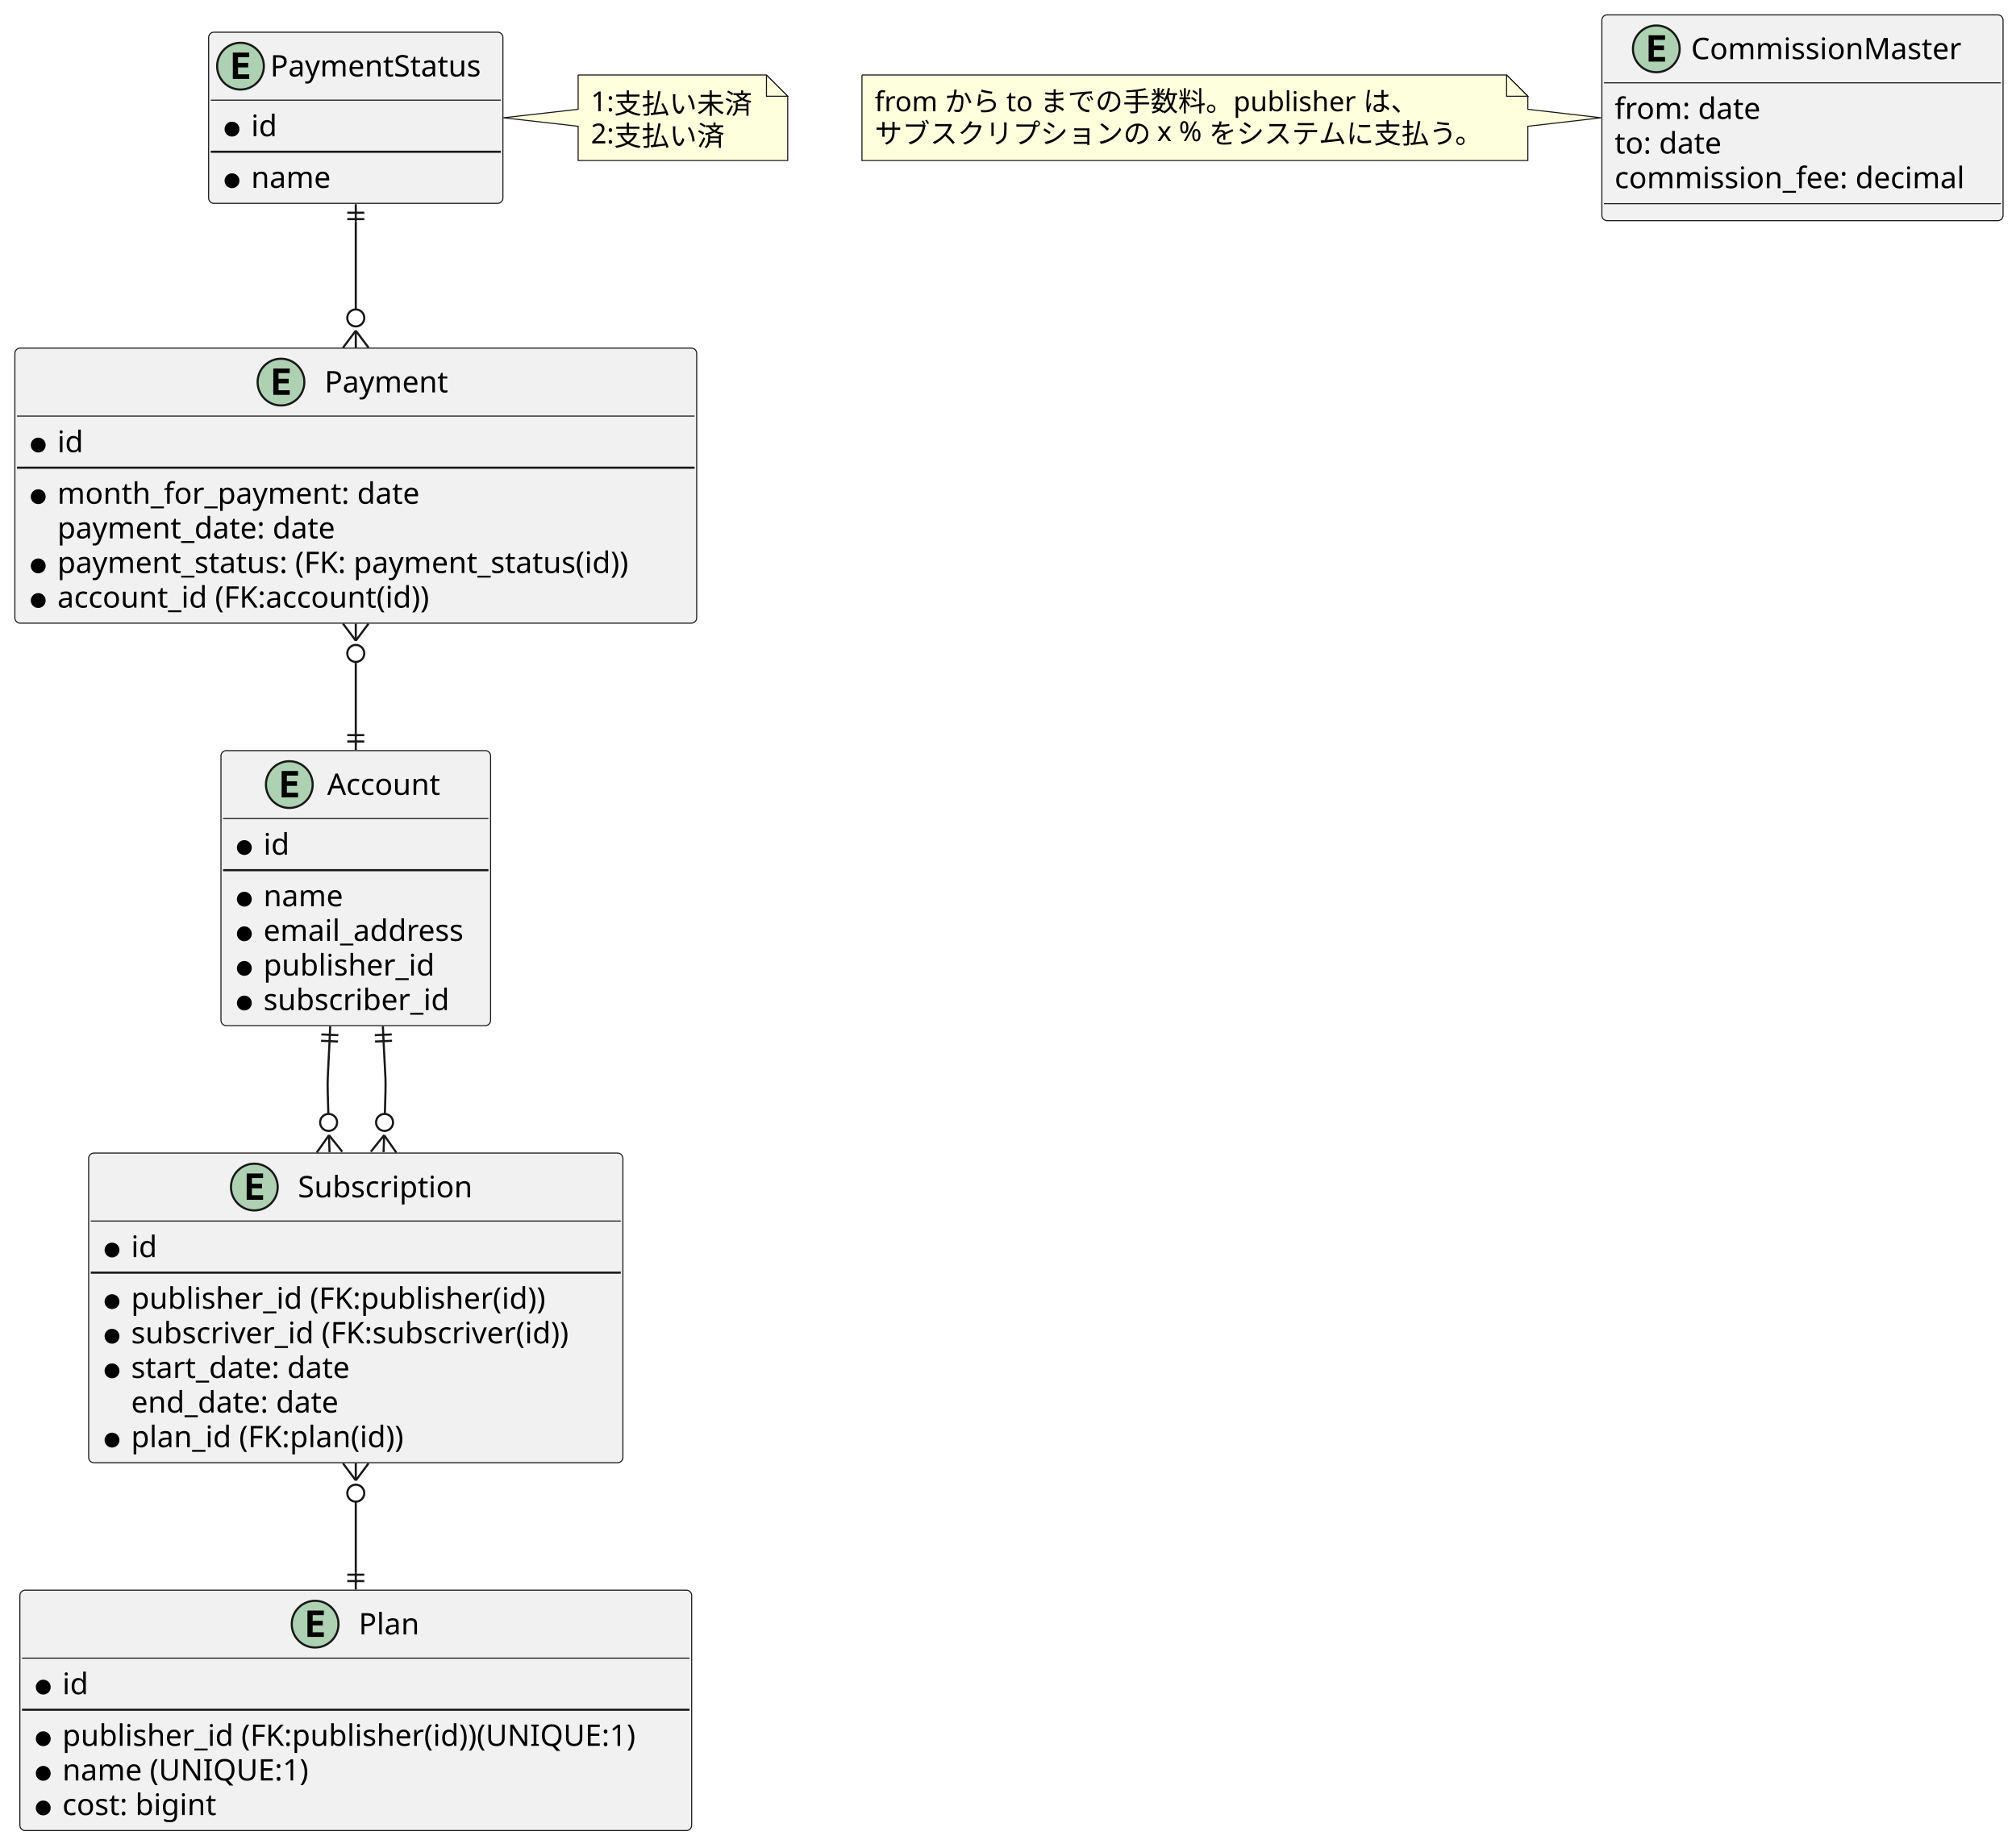
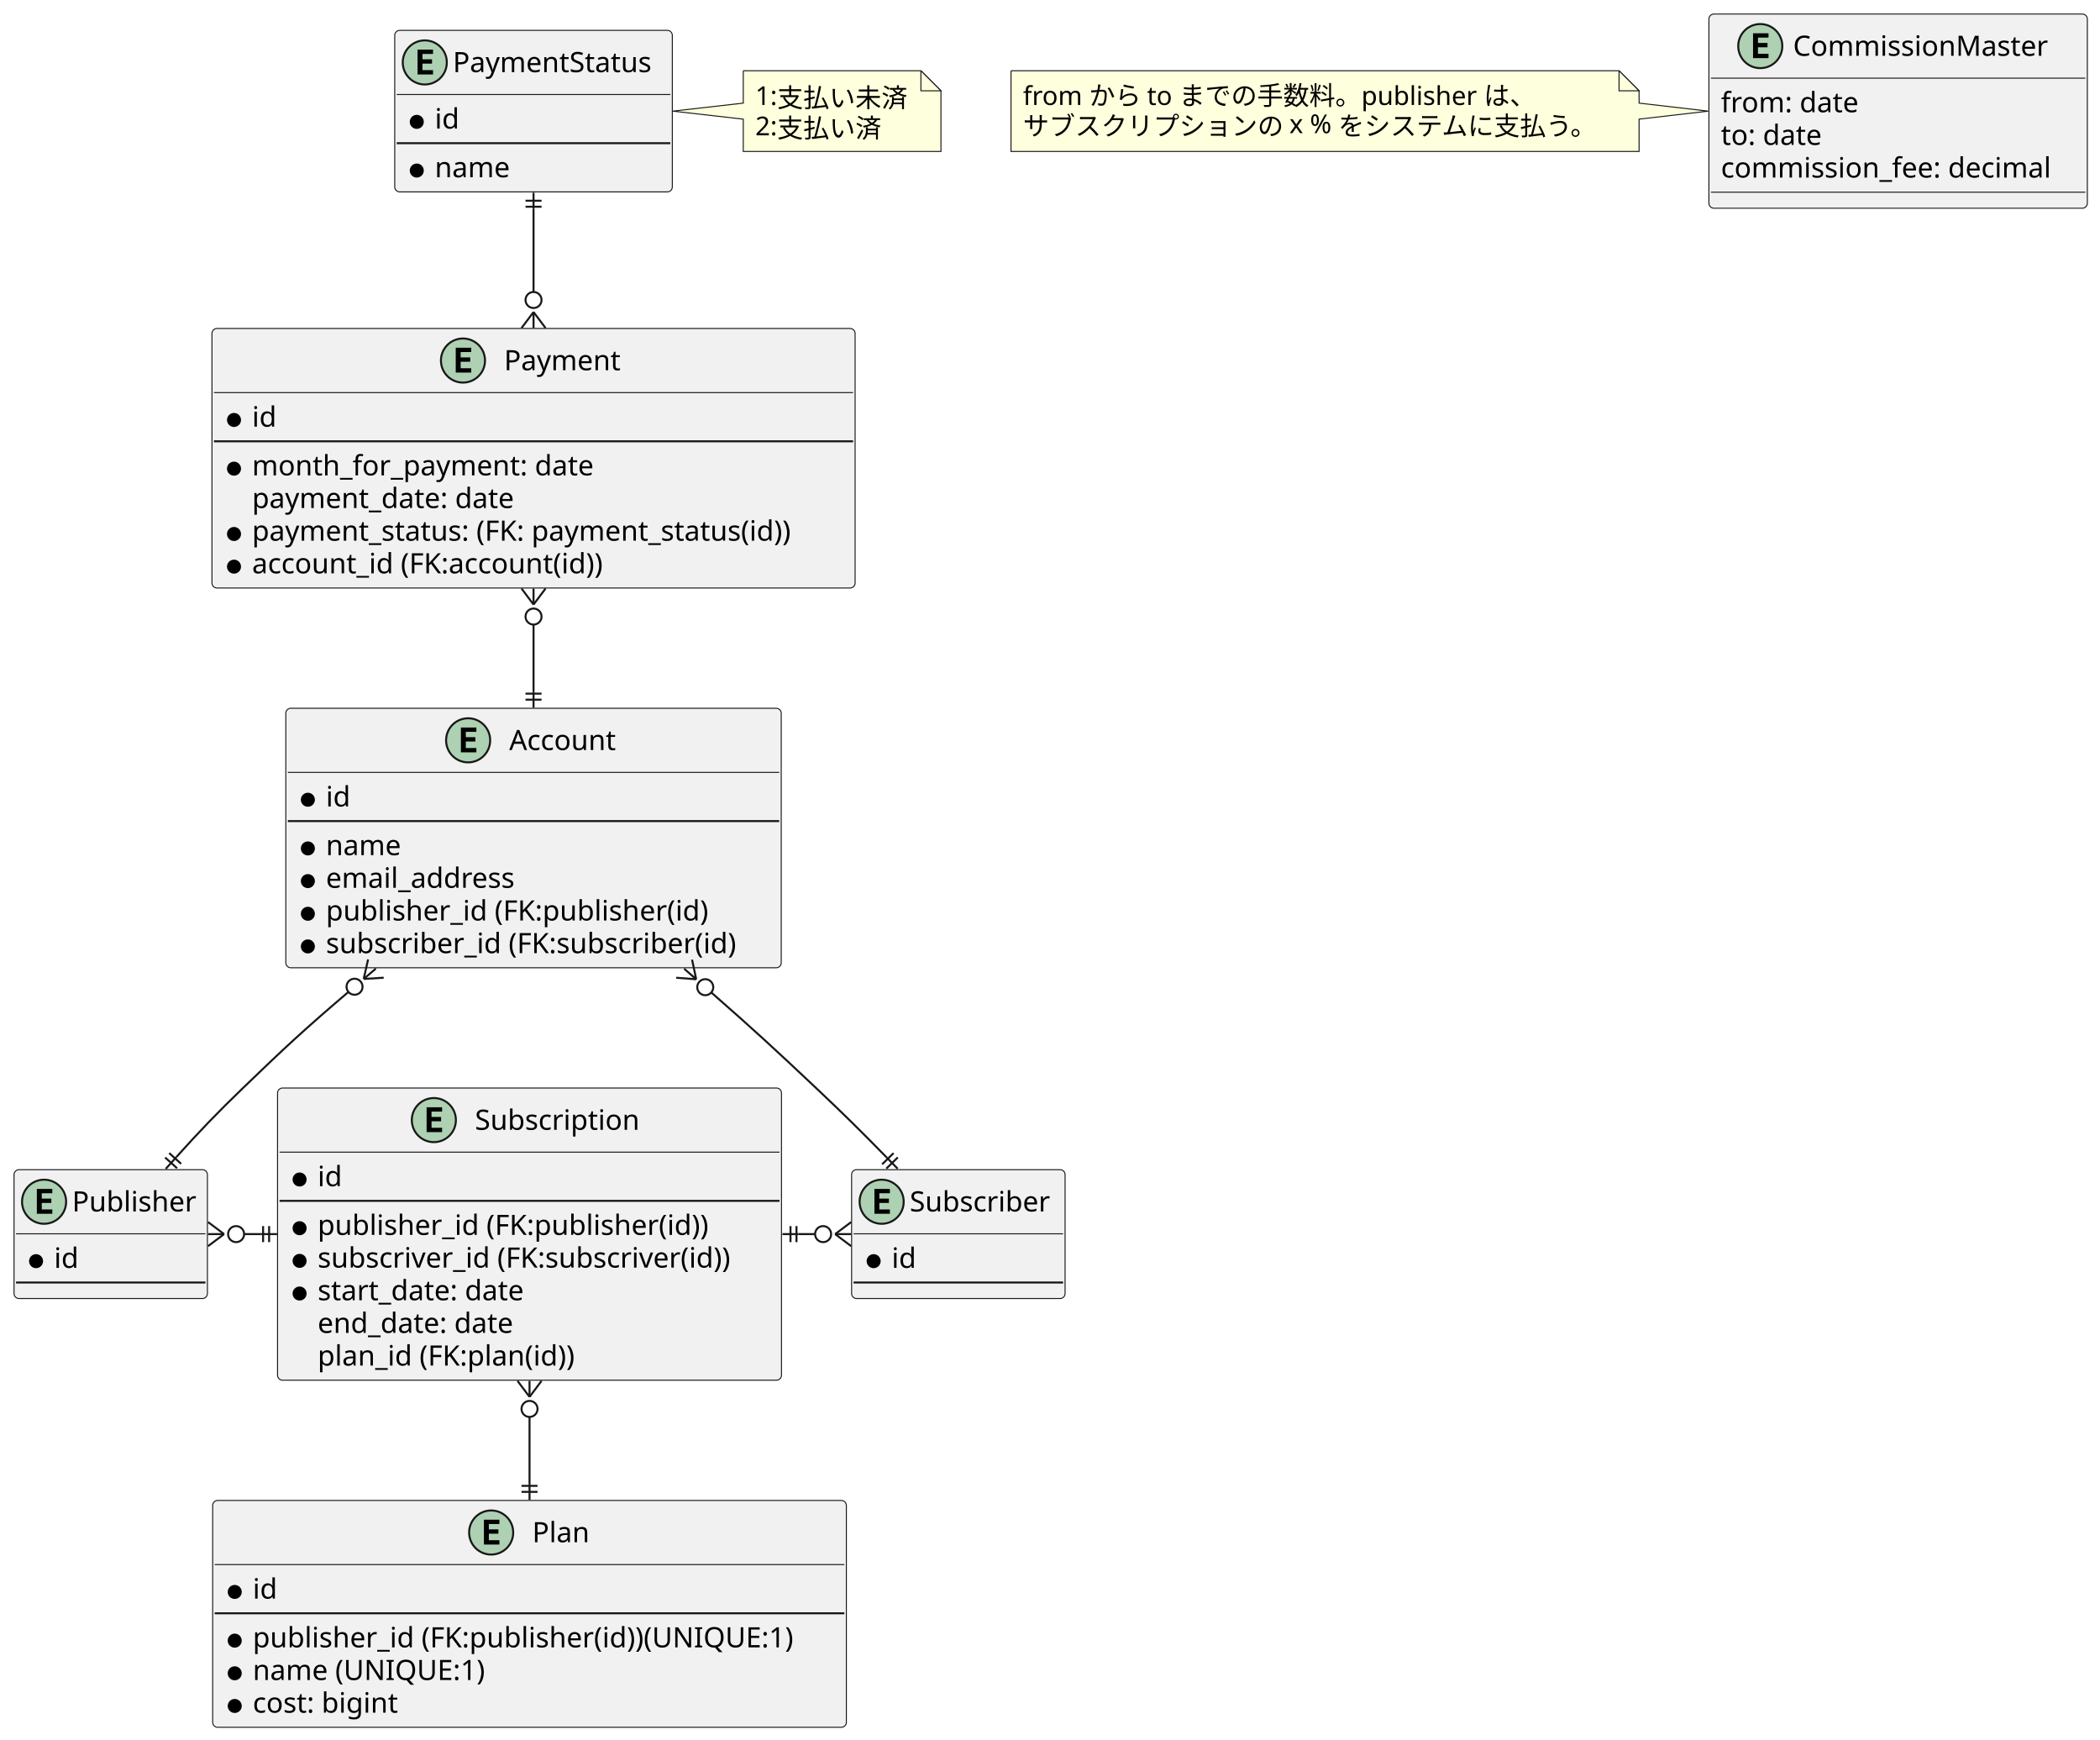
- <svg xmlns="http://www.w3.org/2000/svg" contentStyleType="text/css" height="868px" preserveAspectRatio="none" style="width:949px;height:868px;background:#FFFFFF;" version="1.1" viewBox="0 0 949 868" width="949px" zoomAndPan="magnify">
+ <svg xmlns="http://www.w3.org/2000/svg" contentStyleType="text/css" height="868px" preserveAspectRatio="none" style="width:1048px;height:868px;background:#FFFFFF;" version="1.1" viewBox="0 0 1048 868" width="1048px" zoomAndPan="magnify">
  <defs />
  <g>
+     <g id="elem_Publisher">
+       <rect codeLine="1" fill="#F1F1F1" height="64.297" id="Publisher" rx="2.5" ry="2.5" style="stroke:#181818;stroke-width:0.5;" width="96.518" x="7" y="583.6" />
+       <ellipse cx="22" cy="599.6" fill="#ADD1B2" rx="11" ry="11" style="stroke:#181818;stroke-width:1.0;" />
+       <path d="M26.109,605.6 L18.391,605.6 L18.391,593.209 L26.109,593.209 L26.109,595.366 L20.844,595.366 L20.844,598.038 L25.609,598.038 L25.609,600.194 L20.844,600.194 L20.844,603.444 L26.109,603.444 L26.109,605.6 Z " fill="#000000" />
+       <text fill="#000000" font-family="sans-serif" font-size="14" lengthAdjust="spacing" textLength="64.518" x="36" y="604.447">Publisher</text>
+       <line style="stroke:#181818;stroke-width:0.5;" x1="8" x2="102.518" y1="615.6" y2="615.6" />
+       <ellipse cx="18" cy="629.248" fill="#000000" rx="3" ry="3" style="stroke:#000000;stroke-width:1.0;" />
+       <text fill="#000000" font-family="sans-serif" font-size="14" lengthAdjust="spacing" textLength="12.776" x="27" y="632.595">id</text>
+       <line style="stroke:#181818;stroke-width:1.0;" x1="8" x2="102.518" y1="639.897" y2="639.897" />
+     </g>
+     <g id="elem_Subscriber">
+       <rect codeLine="6" fill="#F1F1F1" height="64.297" id="Subscriber" rx="2.5" ry="2.5" style="stroke:#181818;stroke-width:0.5;" width="106.539" x="424.99" y="583.6" />
+       <ellipse cx="439.99" cy="599.6" fill="#ADD1B2" rx="11" ry="11" style="stroke:#181818;stroke-width:1.0;" />
+       <path d="M444.099,605.6 L436.381,605.6 L436.381,593.209 L444.099,593.209 L444.099,595.366 L438.834,595.366 L438.834,598.038 L443.599,598.038 L443.599,600.194 L438.834,600.194 L438.834,603.444 L444.099,603.444 L444.099,605.6 Z " fill="#000000" />
+       <text fill="#000000" font-family="sans-serif" font-size="14" lengthAdjust="spacing" textLength="74.539" x="453.99" y="604.447">Subscriber</text>
+       <line style="stroke:#181818;stroke-width:0.5;" x1="425.99" x2="530.529" y1="615.6" y2="615.6" />
+       <ellipse cx="435.99" cy="629.248" fill="#000000" rx="3" ry="3" style="stroke:#000000;stroke-width:1.0;" />
+       <text fill="#000000" font-family="sans-serif" font-size="14" lengthAdjust="spacing" textLength="12.776" x="444.99" y="632.595">id</text>
+       <line style="stroke:#181818;stroke-width:1.0;" x1="425.99" x2="530.529" y1="639.897" y2="639.897" />
+     </g>
    <g id="elem_Subscription">
-       <rect codeLine="1" fill="#F1F1F1" height="145.781" id="Subscription" rx="2.5" ry="2.5" style="stroke:#181818;stroke-width:0.5;" width="251.49" x="41.73" y="542.86" />
-       <ellipse cx="119.731" cy="558.86" fill="#ADD1B2" rx="11" ry="11" style="stroke:#181818;stroke-width:1.0;" />
-       <path d="M123.841,564.86 L116.122,564.86 L116.122,552.469 L123.841,552.469 L123.841,554.626 L118.575,554.626 L118.575,557.298 L123.341,557.298 L123.341,559.454 L118.575,559.454 L118.575,562.704 L123.841,562.704 L123.841,564.86 Z " fill="#000000" />
-       <text fill="#000000" font-family="sans-serif" font-size="14" lengthAdjust="spacing" textLength="86.987" x="140.232" y="563.707">Subscription</text>
-       <line style="stroke:#181818;stroke-width:0.5;" x1="42.73" x2="292.22" y1="574.86" y2="574.86" />
-       <ellipse cx="52.73" cy="588.508" fill="#000000" rx="3" ry="3" style="stroke:#000000;stroke-width:1.0;" />
-       <text fill="#000000" font-family="sans-serif" font-size="14" lengthAdjust="spacing" textLength="12.776" x="61.73" y="591.855">id</text>
-       <line style="stroke:#181818;stroke-width:1.0;" x1="42.73" x2="292.22" y1="599.157" y2="599.157" />
-       <ellipse cx="52.73" cy="612.805" fill="#000000" rx="3" ry="3" style="stroke:#000000;stroke-width:1.0;" />
-       <text fill="#000000" font-family="sans-serif" font-size="14" lengthAdjust="spacing" textLength="210.725" x="61.73" y="616.152">publisher_id (FK:publisher(id))</text>
-       <ellipse cx="52.73" cy="629.102" fill="#000000" rx="3" ry="3" style="stroke:#000000;stroke-width:1.0;" />
-       <text fill="#000000" font-family="sans-serif" font-size="14" lengthAdjust="spacing" textLength="225.49" x="61.73" y="632.449">subscriver_id (FK:subscriver(id))</text>
-       <ellipse cx="52.73" cy="645.399" fill="#000000" rx="3" ry="3" style="stroke:#000000;stroke-width:1.0;" />
-       <text fill="#000000" font-family="sans-serif" font-size="14" lengthAdjust="spacing" textLength="111.911" x="61.73" y="648.746">start_date: date</text>
-       <text fill="#000000" font-family="sans-serif" font-size="14" lengthAdjust="spacing" textLength="105.677" x="61.73" y="665.043">end_date: date</text>
-       <ellipse cx="52.73" cy="677.993" fill="#000000" rx="3" ry="3" style="stroke:#000000;stroke-width:1.0;" />
-       <text fill="#000000" font-family="sans-serif" font-size="14" lengthAdjust="spacing" textLength="141.258" x="61.73" y="681.34">plan_id (FK:plan(id))</text>
+       <rect codeLine="11" fill="#F1F1F1" height="145.781" id="Subscription" rx="2.5" ry="2.5" style="stroke:#181818;stroke-width:0.5;" width="251.49" x="138.51" y="542.86" />
+       <ellipse cx="216.512" cy="558.86" fill="#ADD1B2" rx="11" ry="11" style="stroke:#181818;stroke-width:1.0;" />
+       <path d="M220.621,564.86 L212.902,564.86 L212.902,552.469 L220.621,552.469 L220.621,554.626 L215.355,554.626 L215.355,557.298 L220.121,557.298 L220.121,559.454 L215.355,559.454 L215.355,562.704 L220.621,562.704 L220.621,564.86 Z " fill="#000000" />
+       <text fill="#000000" font-family="sans-serif" font-size="14" lengthAdjust="spacing" textLength="86.987" x="237.012" y="563.707">Subscription</text>
+       <line style="stroke:#181818;stroke-width:0.5;" x1="139.51" x2="389" y1="574.86" y2="574.86" />
+       <ellipse cx="149.51" cy="588.508" fill="#000000" rx="3" ry="3" style="stroke:#000000;stroke-width:1.0;" />
+       <text fill="#000000" font-family="sans-serif" font-size="14" lengthAdjust="spacing" textLength="12.776" x="158.51" y="591.855">id</text>
+       <line style="stroke:#181818;stroke-width:1.0;" x1="139.51" x2="389" y1="599.157" y2="599.157" />
+       <ellipse cx="149.51" cy="612.805" fill="#000000" rx="3" ry="3" style="stroke:#000000;stroke-width:1.0;" />
+       <text fill="#000000" font-family="sans-serif" font-size="14" lengthAdjust="spacing" textLength="210.725" x="158.51" y="616.152">publisher_id (FK:publisher(id))</text>
+       <ellipse cx="149.51" cy="629.102" fill="#000000" rx="3" ry="3" style="stroke:#000000;stroke-width:1.0;" />
+       <text fill="#000000" font-family="sans-serif" font-size="14" lengthAdjust="spacing" textLength="225.49" x="158.51" y="632.449">subscriver_id (FK:subscriver(id))</text>
+       <ellipse cx="149.51" cy="645.399" fill="#000000" rx="3" ry="3" style="stroke:#000000;stroke-width:1.0;" />
+       <text fill="#000000" font-family="sans-serif" font-size="14" lengthAdjust="spacing" textLength="111.911" x="158.51" y="648.746">start_date: date</text>
+       <text fill="#000000" font-family="sans-serif" font-size="14" lengthAdjust="spacing" textLength="105.677" x="158.51" y="665.043">end_date: date</text>
+       <text fill="#000000" font-family="sans-serif" font-size="14" lengthAdjust="spacing" textLength="141.258" x="158.51" y="681.34">plan_id (FK:plan(id))</text>
    </g>
    <g id="elem_Plan">
-       <rect codeLine="11" fill="#F1F1F1" height="113.188" id="Plan" rx="2.5" ry="2.5" style="stroke:#181818;stroke-width:0.5;" width="316.233" x="9.36" y="748.64" />
-       <ellipse cx="148.335" cy="764.64" fill="#ADD1B2" rx="11" ry="11" style="stroke:#181818;stroke-width:1.0;" />
-       <path d="M152.444,770.64 L144.725,770.64 L144.725,758.249 L152.444,758.249 L152.444,760.406 L147.178,760.406 L147.178,763.077 L151.944,763.077 L151.944,765.234 L147.178,765.234 L147.178,768.484 L152.444,768.484 L152.444,770.64 Z " fill="#000000" />
-       <text fill="#000000" font-family="sans-serif" font-size="14" lengthAdjust="spacing" textLength="29.784" x="168.835" y="769.487">Plan</text>
-       <line style="stroke:#181818;stroke-width:0.5;" x1="10.36" x2="324.593" y1="780.64" y2="780.64" />
-       <ellipse cx="20.36" cy="794.288" fill="#000000" rx="3" ry="3" style="stroke:#000000;stroke-width:1.0;" />
-       <text fill="#000000" font-family="sans-serif" font-size="14" lengthAdjust="spacing" textLength="12.776" x="29.36" y="797.635">id</text>
-       <line style="stroke:#181818;stroke-width:1.0;" x1="10.36" x2="324.593" y1="804.937" y2="804.937" />
-       <ellipse cx="20.36" cy="818.585" fill="#000000" rx="3" ry="3" style="stroke:#000000;stroke-width:1.0;" />
-       <text fill="#000000" font-family="sans-serif" font-size="14" lengthAdjust="spacing" textLength="290.233" x="29.36" y="821.932">publisher_id (FK:publisher(id))(UNIQUE:1)</text>
-       <ellipse cx="20.36" cy="834.882" fill="#000000" rx="3" ry="3" style="stroke:#000000;stroke-width:1.0;" />
-       <text fill="#000000" font-family="sans-serif" font-size="14" lengthAdjust="spacing" textLength="123.662" x="29.36" y="838.229">name (UNIQUE:1)</text>
-       <ellipse cx="20.36" cy="851.179" fill="#000000" rx="3" ry="3" style="stroke:#000000;stroke-width:1.0;" />
-       <text fill="#000000" font-family="sans-serif" font-size="14" lengthAdjust="spacing" textLength="78.128" x="29.36" y="854.526">cost: bigint</text>
+       <rect codeLine="21" fill="#F1F1F1" height="113.188" id="Plan" rx="2.5" ry="2.5" style="stroke:#181818;stroke-width:0.5;" width="316.233" x="106.14" y="748.64" />
+       <ellipse cx="245.115" cy="764.64" fill="#ADD1B2" rx="11" ry="11" style="stroke:#181818;stroke-width:1.0;" />
+       <path d="M249.224,770.64 L241.505,770.64 L241.505,758.249 L249.224,758.249 L249.224,760.406 L243.958,760.406 L243.958,763.077 L248.724,763.077 L248.724,765.234 L243.958,765.234 L243.958,768.484 L249.224,768.484 L249.224,770.64 Z " fill="#000000" />
+       <text fill="#000000" font-family="sans-serif" font-size="14" lengthAdjust="spacing" textLength="29.784" x="265.615" y="769.487">Plan</text>
+       <line style="stroke:#181818;stroke-width:0.5;" x1="107.14" x2="421.373" y1="780.64" y2="780.64" />
+       <ellipse cx="117.14" cy="794.288" fill="#000000" rx="3" ry="3" style="stroke:#000000;stroke-width:1.0;" />
+       <text fill="#000000" font-family="sans-serif" font-size="14" lengthAdjust="spacing" textLength="12.776" x="126.14" y="797.635">id</text>
+       <line style="stroke:#181818;stroke-width:1.0;" x1="107.14" x2="421.373" y1="804.937" y2="804.937" />
+       <ellipse cx="117.14" cy="818.585" fill="#000000" rx="3" ry="3" style="stroke:#000000;stroke-width:1.0;" />
+       <text fill="#000000" font-family="sans-serif" font-size="14" lengthAdjust="spacing" textLength="290.233" x="126.14" y="821.932">publisher_id (FK:publisher(id))(UNIQUE:1)</text>
+       <ellipse cx="117.14" cy="834.882" fill="#000000" rx="3" ry="3" style="stroke:#000000;stroke-width:1.0;" />
+       <text fill="#000000" font-family="sans-serif" font-size="14" lengthAdjust="spacing" textLength="123.662" x="126.14" y="838.229">name (UNIQUE:1)</text>
+       <ellipse cx="117.14" cy="851.179" fill="#000000" rx="3" ry="3" style="stroke:#000000;stroke-width:1.0;" />
+       <text fill="#000000" font-family="sans-serif" font-size="14" lengthAdjust="spacing" textLength="78.128" x="126.14" y="854.526">cost: bigint</text>
    </g>
    <g id="elem_Payment">
-       <rect codeLine="19" fill="#F1F1F1" height="129.484" id="Payment" rx="2.5" ry="2.5" style="stroke:#181818;stroke-width:0.5;" width="320.957" x="7" y="163.89" />
-       <ellipse cx="132.269" cy="179.89" fill="#ADD1B2" rx="11" ry="11" style="stroke:#181818;stroke-width:1.0;" />
-       <path d="M136.378,185.89 L128.659,185.89 L128.659,173.499 L136.378,173.499 L136.378,175.656 L131.112,175.656 L131.112,178.327 L135.878,178.327 L135.878,180.484 L131.112,180.484 L131.112,183.734 L136.378,183.734 L136.378,185.89 Z " fill="#000000" />
-       <text fill="#000000" font-family="sans-serif" font-size="14" lengthAdjust="spacing" textLength="61.92" x="152.769" y="184.737">Payment</text>
-       <line style="stroke:#181818;stroke-width:0.5;" x1="8" x2="326.957" y1="195.89" y2="195.89" />
-       <ellipse cx="18" cy="209.538" fill="#000000" rx="3" ry="3" style="stroke:#000000;stroke-width:1.0;" />
-       <text fill="#000000" font-family="sans-serif" font-size="14" lengthAdjust="spacing" textLength="12.776" x="27" y="212.885">id</text>
-       <line style="stroke:#181818;stroke-width:1.0;" x1="8" x2="326.957" y1="220.187" y2="220.187" />
-       <ellipse cx="18" cy="233.835" fill="#000000" rx="3" ry="3" style="stroke:#000000;stroke-width:1.0;" />
-       <text fill="#000000" font-family="sans-serif" font-size="14" lengthAdjust="spacing" textLength="181.788" x="27" y="237.182">month_for_payment: date</text>
-       <text fill="#000000" font-family="sans-serif" font-size="14" lengthAdjust="spacing" textLength="141.668" x="27" y="253.479">payment_date: date</text>
-       <ellipse cx="18" cy="266.429" fill="#000000" rx="3" ry="3" style="stroke:#000000;stroke-width:1.0;" />
-       <text fill="#000000" font-family="sans-serif" font-size="14" lengthAdjust="spacing" textLength="294.957" x="27" y="269.776">payment_status: (FK: payment_status(id))</text>
-       <ellipse cx="18" cy="282.726" fill="#000000" rx="3" ry="3" style="stroke:#000000;stroke-width:1.0;" />
-       <text fill="#000000" font-family="sans-serif" font-size="14" lengthAdjust="spacing" textLength="192.35" x="27" y="286.073">account_id (FK:account(id))</text>
+       <rect codeLine="29" fill="#F1F1F1" height="129.484" id="Payment" rx="2.5" ry="2.5" style="stroke:#181818;stroke-width:0.5;" width="320.957" x="105.78" y="163.89" />
+       <ellipse cx="231.049" cy="179.89" fill="#ADD1B2" rx="11" ry="11" style="stroke:#181818;stroke-width:1.0;" />
+       <path d="M235.158,185.89 L227.439,185.89 L227.439,173.499 L235.158,173.499 L235.158,175.656 L229.892,175.656 L229.892,178.327 L234.658,178.327 L234.658,180.484 L229.892,180.484 L229.892,183.734 L235.158,183.734 L235.158,185.89 Z " fill="#000000" />
+       <text fill="#000000" font-family="sans-serif" font-size="14" lengthAdjust="spacing" textLength="61.92" x="251.549" y="184.737">Payment</text>
+       <line style="stroke:#181818;stroke-width:0.5;" x1="106.78" x2="425.737" y1="195.89" y2="195.89" />
+       <ellipse cx="116.78" cy="209.538" fill="#000000" rx="3" ry="3" style="stroke:#000000;stroke-width:1.0;" />
+       <text fill="#000000" font-family="sans-serif" font-size="14" lengthAdjust="spacing" textLength="12.776" x="125.78" y="212.885">id</text>
+       <line style="stroke:#181818;stroke-width:1.0;" x1="106.78" x2="425.737" y1="220.187" y2="220.187" />
+       <ellipse cx="116.78" cy="233.835" fill="#000000" rx="3" ry="3" style="stroke:#000000;stroke-width:1.0;" />
+       <text fill="#000000" font-family="sans-serif" font-size="14" lengthAdjust="spacing" textLength="181.788" x="125.78" y="237.182">month_for_payment: date</text>
+       <text fill="#000000" font-family="sans-serif" font-size="14" lengthAdjust="spacing" textLength="141.668" x="125.78" y="253.479">payment_date: date</text>
+       <ellipse cx="116.78" cy="266.429" fill="#000000" rx="3" ry="3" style="stroke:#000000;stroke-width:1.0;" />
+       <text fill="#000000" font-family="sans-serif" font-size="14" lengthAdjust="spacing" textLength="294.957" x="125.78" y="269.776">payment_status: (FK: payment_status(id))</text>
+       <ellipse cx="116.78" cy="282.726" fill="#000000" rx="3" ry="3" style="stroke:#000000;stroke-width:1.0;" />
+       <text fill="#000000" font-family="sans-serif" font-size="14" lengthAdjust="spacing" textLength="192.35" x="125.78" y="286.073">account_id (FK:account(id))</text>
    </g>
    <g id="elem_Account">
-       <rect codeLine="28" fill="#F1F1F1" height="129.484" id="Account" rx="2.5" ry="2.5" style="stroke:#181818;stroke-width:0.5;" width="126.919" x="104.02" y="353.38" />
-       <ellipse cx="136.186" cy="369.38" fill="#ADD1B2" rx="11" ry="11" style="stroke:#181818;stroke-width:1.0;" />
-       <path d="M140.295,375.38 L132.577,375.38 L132.577,362.989 L140.295,362.989 L140.295,365.146 L135.03,365.146 L135.03,367.817 L139.795,367.817 L139.795,369.974 L135.03,369.974 L135.03,373.224 L140.295,373.224 L140.295,375.38 Z " fill="#000000" />
-       <text fill="#000000" font-family="sans-serif" font-size="14" lengthAdjust="spacing" textLength="56.773" x="154.001" y="374.227">Account</text>
-       <line style="stroke:#181818;stroke-width:0.5;" x1="105.02" x2="229.939" y1="385.38" y2="385.38" />
-       <ellipse cx="115.02" cy="399.028" fill="#000000" rx="3" ry="3" style="stroke:#000000;stroke-width:1.0;" />
-       <text fill="#000000" font-family="sans-serif" font-size="14" lengthAdjust="spacing" textLength="12.776" x="124.02" y="402.375">id</text>
-       <line style="stroke:#181818;stroke-width:1.0;" x1="105.02" x2="229.939" y1="409.677" y2="409.677" />
-       <ellipse cx="115.02" cy="423.325" fill="#000000" rx="3" ry="3" style="stroke:#000000;stroke-width:1.0;" />
-       <text fill="#000000" font-family="sans-serif" font-size="14" lengthAdjust="spacing" textLength="39.703" x="124.02" y="426.672">name</text>
-       <ellipse cx="115.02" cy="439.622" fill="#000000" rx="3" ry="3" style="stroke:#000000;stroke-width:1.0;" />
-       <text fill="#000000" font-family="sans-serif" font-size="14" lengthAdjust="spacing" textLength="100.919" x="124.02" y="442.969">email_address</text>
-       <ellipse cx="115.02" cy="455.919" fill="#000000" rx="3" ry="3" style="stroke:#000000;stroke-width:1.0;" />
-       <text fill="#000000" font-family="sans-serif" font-size="14" lengthAdjust="spacing" textLength="84.738" x="124.02" y="459.266">publisher_id</text>
-       <ellipse cx="115.02" cy="472.216" fill="#000000" rx="3" ry="3" style="stroke:#000000;stroke-width:1.0;" />
-       <text fill="#000000" font-family="sans-serif" font-size="14" lengthAdjust="spacing" textLength="92.723" x="124.02" y="475.563">subscriber_id</text>
+       <rect codeLine="38" fill="#F1F1F1" height="129.484" id="Account" rx="2.5" ry="2.5" style="stroke:#181818;stroke-width:0.5;" width="247.231" x="142.64" y="353.38" />
+       <ellipse cx="233.619" cy="369.38" fill="#ADD1B2" rx="11" ry="11" style="stroke:#181818;stroke-width:1.0;" />
+       <path d="M237.729,375.38 L230.01,375.38 L230.01,362.989 L237.729,362.989 L237.729,365.146 L232.463,365.146 L232.463,367.817 L237.229,367.817 L237.229,369.974 L232.463,369.974 L232.463,373.224 L237.729,373.224 L237.729,375.38 Z " fill="#000000" />
+       <text fill="#000000" font-family="sans-serif" font-size="14" lengthAdjust="spacing" textLength="56.773" x="254.119" y="374.227">Account</text>
+       <line style="stroke:#181818;stroke-width:0.5;" x1="143.64" x2="388.871" y1="385.38" y2="385.38" />
+       <ellipse cx="153.64" cy="399.028" fill="#000000" rx="3" ry="3" style="stroke:#000000;stroke-width:1.0;" />
+       <text fill="#000000" font-family="sans-serif" font-size="14" lengthAdjust="spacing" textLength="12.776" x="162.64" y="402.375">id</text>
+       <line style="stroke:#181818;stroke-width:1.0;" x1="143.64" x2="388.871" y1="409.677" y2="409.677" />
+       <ellipse cx="153.64" cy="423.325" fill="#000000" rx="3" ry="3" style="stroke:#000000;stroke-width:1.0;" />
+       <text fill="#000000" font-family="sans-serif" font-size="14" lengthAdjust="spacing" textLength="39.703" x="162.64" y="426.672">name</text>
+       <ellipse cx="153.64" cy="439.622" fill="#000000" rx="3" ry="3" style="stroke:#000000;stroke-width:1.0;" />
+       <text fill="#000000" font-family="sans-serif" font-size="14" lengthAdjust="spacing" textLength="100.919" x="162.64" y="442.969">email_address</text>
+       <ellipse cx="153.64" cy="455.919" fill="#000000" rx="3" ry="3" style="stroke:#000000;stroke-width:1.0;" />
+       <text fill="#000000" font-family="sans-serif" font-size="14" lengthAdjust="spacing" textLength="205.263" x="162.64" y="459.266">publisher_id (FK:publisher(id)</text>
+       <ellipse cx="153.64" cy="472.216" fill="#000000" rx="3" ry="3" style="stroke:#000000;stroke-width:1.0;" />
+       <text fill="#000000" font-family="sans-serif" font-size="14" lengthAdjust="spacing" textLength="221.231" x="162.64" y="475.563">subscriber_id (FK:subscriber(id)</text>
    </g>
    <g id="elem_PaymentStatus">
-       <rect codeLine="37" fill="#F1F1F1" height="80.594" id="PaymentStatus" rx="2.5" ry="2.5" style="stroke:#181818;stroke-width:0.5;" width="138.531" x="98.21" y="15.15" />
-       <ellipse cx="113.21" cy="31.15" fill="#ADD1B2" rx="11" ry="11" style="stroke:#181818;stroke-width:1.0;" />
-       <path d="M117.319,37.15 L109.601,37.15 L109.601,24.759 L117.319,24.759 L117.319,26.916 L112.054,26.916 L112.054,29.587 L116.819,29.587 L116.819,31.744 L112.054,31.744 L112.054,34.994 L117.319,34.994 L117.319,37.15 Z " fill="#000000" />
-       <text fill="#000000" font-family="sans-serif" font-size="14" lengthAdjust="spacing" textLength="106.531" x="127.21" y="35.997">PaymentStatus</text>
-       <line style="stroke:#181818;stroke-width:0.5;" x1="99.21" x2="235.741" y1="47.15" y2="47.15" />
-       <ellipse cx="109.21" cy="60.798" fill="#000000" rx="3" ry="3" style="stroke:#000000;stroke-width:1.0;" />
-       <text fill="#000000" font-family="sans-serif" font-size="14" lengthAdjust="spacing" textLength="12.776" x="118.21" y="64.145">id</text>
-       <line style="stroke:#181818;stroke-width:1.0;" x1="99.21" x2="235.741" y1="71.447" y2="71.447" />
-       <ellipse cx="109.21" cy="85.095" fill="#000000" rx="3" ry="3" style="stroke:#000000;stroke-width:1.0;" />
-       <text fill="#000000" font-family="sans-serif" font-size="14" lengthAdjust="spacing" textLength="39.703" x="118.21" y="88.442">name</text>
+       <rect codeLine="47" fill="#F1F1F1" height="80.594" id="PaymentStatus" rx="2.5" ry="2.5" style="stroke:#181818;stroke-width:0.5;" width="138.531" x="196.99" y="15.15" />
+       <ellipse cx="211.99" cy="31.15" fill="#ADD1B2" rx="11" ry="11" style="stroke:#181818;stroke-width:1.0;" />
+       <path d="M216.099,37.15 L208.381,37.15 L208.381,24.759 L216.099,24.759 L216.099,26.916 L210.834,26.916 L210.834,29.587 L215.599,29.587 L215.599,31.744 L210.834,31.744 L210.834,34.994 L216.099,34.994 L216.099,37.15 Z " fill="#000000" />
+       <text fill="#000000" font-family="sans-serif" font-size="14" lengthAdjust="spacing" textLength="106.531" x="225.99" y="35.997">PaymentStatus</text>
+       <line style="stroke:#181818;stroke-width:0.5;" x1="197.99" x2="334.521" y1="47.15" y2="47.15" />
+       <ellipse cx="207.99" cy="60.798" fill="#000000" rx="3" ry="3" style="stroke:#000000;stroke-width:1.0;" />
+       <text fill="#000000" font-family="sans-serif" font-size="14" lengthAdjust="spacing" textLength="12.776" x="216.99" y="64.145">id</text>
+       <line style="stroke:#181818;stroke-width:1.0;" x1="197.99" x2="334.521" y1="71.447" y2="71.447" />
+       <ellipse cx="207.99" cy="85.095" fill="#000000" rx="3" ry="3" style="stroke:#000000;stroke-width:1.0;" />
+       <text fill="#000000" font-family="sans-serif" font-size="14" lengthAdjust="spacing" textLength="39.703" x="216.99" y="88.442">name</text>
    </g>
-     <g id="elem_GMN7">
-       <path d="M272.15,35.31 L272.15,51.45 L236.96,55.45 L272.15,59.45 L272.15,75.576 A0,0 0 0 0 272.15,75.576 L370.801,75.576 A0,0 0 0 0 370.801,75.576 L370.801,45.31 L360.801,35.31 L272.15,35.31 A0,0 0 0 0 272.15,35.31 " fill="#FEFFDD" style="stroke:#181818;stroke-width:0.5;" />
-       <path d="M360.801,35.31 L360.801,45.31 L370.801,45.31 L360.801,35.31 " fill="#FEFFDD" style="stroke:#181818;stroke-width:0.5;" />
-       <text fill="#000000" font-family="sans-serif" font-size="13" lengthAdjust="spacing" textLength="77.651" x="278.15" y="52.377">1:支払い未済</text>
-       <text fill="#000000" font-family="sans-serif" font-size="13" lengthAdjust="spacing" textLength="64.651" x="278.15" y="67.51">2:支払い済</text>
+     <g id="elem_GMN9">
+       <path d="M370.93,35.31 L370.93,51.45 L335.74,55.45 L370.93,59.45 L370.93,75.576 A0,0 0 0 0 370.93,75.576 L469.581,75.576 A0,0 0 0 0 469.581,75.576 L469.581,45.31 L459.581,35.31 L370.93,35.31 A0,0 0 0 0 370.93,35.31 " fill="#FEFFDD" style="stroke:#181818;stroke-width:0.5;" />
+       <path d="M459.581,35.31 L459.581,45.31 L469.581,45.31 L459.581,35.31 " fill="#FEFFDD" style="stroke:#181818;stroke-width:0.5;" />
+       <text fill="#000000" font-family="sans-serif" font-size="13" lengthAdjust="spacing" textLength="77.651" x="376.93" y="52.377">1:支払い未済</text>
+       <text fill="#000000" font-family="sans-serif" font-size="13" lengthAdjust="spacing" textLength="64.651" x="376.93" y="67.51">2:支払い済</text>
    </g>
    <g id="elem_CommissionMaster">
-       <rect codeLine="45" fill="#F1F1F1" height="96.891" id="CommissionMaster" rx="2.5" ry="2.5" style="stroke:#181818;stroke-width:0.5;" width="188.859" x="754.05" y="7" />
-       <ellipse cx="779.682" cy="23" fill="#ADD1B2" rx="11" ry="11" style="stroke:#181818;stroke-width:1.0;" />
-       <path d="M783.792,29 L776.073,29 L776.073,16.609 L783.792,16.609 L783.792,18.766 L778.526,18.766 L778.526,21.438 L783.292,21.438 L783.292,23.594 L778.526,23.594 L778.526,26.844 L783.792,26.844 L783.792,29 Z " fill="#000000" />
-       <text fill="#000000" font-family="sans-serif" font-size="14" lengthAdjust="spacing" textLength="133.232" x="796.045" y="27.847">CommissionMaster</text>
-       <line style="stroke:#181818;stroke-width:0.5;" x1="755.05" x2="941.909" y1="39" y2="39" />
-       <text fill="#000000" font-family="sans-serif" font-size="14" lengthAdjust="spacing" textLength="73.623" x="760.05" y="55.995">from: date</text>
-       <text fill="#000000" font-family="sans-serif" font-size="14" lengthAdjust="spacing" textLength="54.79" x="760.05" y="72.292">to: date</text>
-       <text fill="#000000" font-family="sans-serif" font-size="14" lengthAdjust="spacing" textLength="176.859" x="760.05" y="88.589">commission_fee: decimal</text>
-       <line style="stroke:#181818;stroke-width:0.5;" x1="755.05" x2="941.909" y1="95.891" y2="95.891" />
+       <rect codeLine="55" fill="#F1F1F1" height="96.891" id="CommissionMaster" rx="2.5" ry="2.5" style="stroke:#181818;stroke-width:0.5;" width="188.859" x="852.83" y="7" />
+       <ellipse cx="878.462" cy="23" fill="#ADD1B2" rx="11" ry="11" style="stroke:#181818;stroke-width:1.0;" />
+       <path d="M882.572,29 L874.853,29 L874.853,16.609 L882.572,16.609 L882.572,18.766 L877.306,18.766 L877.306,21.438 L882.072,21.438 L882.072,23.594 L877.306,23.594 L877.306,26.844 L882.572,26.844 L882.572,29 Z " fill="#000000" />
+       <text fill="#000000" font-family="sans-serif" font-size="14" lengthAdjust="spacing" textLength="133.232" x="894.825" y="27.847">CommissionMaster</text>
+       <line style="stroke:#181818;stroke-width:0.5;" x1="853.83" x2="1040.689" y1="39" y2="39" />
+       <text fill="#000000" font-family="sans-serif" font-size="14" lengthAdjust="spacing" textLength="73.623" x="858.83" y="55.995">from: date</text>
+       <text fill="#000000" font-family="sans-serif" font-size="14" lengthAdjust="spacing" textLength="54.79" x="858.83" y="72.292">to: date</text>
+       <text fill="#000000" font-family="sans-serif" font-size="14" lengthAdjust="spacing" textLength="176.859" x="858.83" y="88.589">commission_fee: decimal</text>
+       <line style="stroke:#181818;stroke-width:0.5;" x1="853.83" x2="1040.689" y1="95.891" y2="95.891" />
    </g>
-     <g id="elem_GMN11">
-       <path d="M405.76,35.31 L405.76,75.576 A0,0 0 0 0 405.76,75.576 L719.203,75.576 A0,0 0 0 0 719.203,75.576 L719.203,59.45 L753.72,55.45 L719.203,51.45 L719.203,45.31 L709.203,35.31 L405.76,35.31 A0,0 0 0 0 405.76,35.31 " fill="#FEFFDD" style="stroke:#181818;stroke-width:0.5;" />
-       <path d="M709.203,35.31 L709.203,45.31 L719.203,45.31 L709.203,35.31 " fill="#FEFFDD" style="stroke:#181818;stroke-width:0.5;" />
-       <text fill="#000000" font-family="sans-serif" font-size="13" lengthAdjust="spacing" textLength="263.441" x="411.76" y="52.377">from から to までの手数料。publisher は、</text>
-       <text fill="#000000" font-family="sans-serif" font-size="13" lengthAdjust="spacing" textLength="292.443" x="411.76" y="67.51">サブスクリプションの x % をシステムに支払う。</text>
+     <g id="elem_GMN13">
+       <path d="M504.54,35.31 L504.54,75.576 A0,0 0 0 0 504.54,75.576 L817.983,75.576 A0,0 0 0 0 817.983,75.576 L817.983,59.45 L852.5,55.45 L817.983,51.45 L817.983,45.31 L807.983,35.31 L504.54,35.31 A0,0 0 0 0 504.54,35.31 " fill="#FEFFDD" style="stroke:#181818;stroke-width:0.5;" />
+       <path d="M807.983,35.31 L807.983,45.31 L817.983,45.31 L807.983,35.31 " fill="#FEFFDD" style="stroke:#181818;stroke-width:0.5;" />
+       <text fill="#000000" font-family="sans-serif" font-size="13" lengthAdjust="spacing" textLength="263.441" x="510.54" y="52.377">from から to までの手数料。publisher は、</text>
+       <text fill="#000000" font-family="sans-serif" font-size="13" lengthAdjust="spacing" textLength="292.443" x="510.54" y="67.51">サブスクリプションの x % をシステムに支払う。</text>
    </g>
-     <g id="link_Subscription_Account">
-       <path codeLine="53" d="M181.162,524.43 C181.812,505 181.463,510.112 180.603,491.172 " fill="none" id="Subscription-Account" style="stroke:#181818;stroke-width:1.0;" />
-       <line style="stroke:#181818;stroke-width:1.0;" x1="180.827" x2="186.557" y1="534.424" y2="542.621" />
-       <line style="stroke:#181818;stroke-width:1.0;" x1="180.827" x2="174.563" y1="534.424" y2="542.219" />
-       <line style="stroke:#181818;stroke-width:1.0;" x1="180.827" x2="180.56" y1="534.424" y2="542.42" />
-       <ellipse cx="181.028" cy="528.428" fill="none" rx="4" ry="4" style="stroke:#181818;stroke-width:1.0;" />
-       <line style="stroke:#181818;stroke-width:1.0;" x1="176.426" x2="184.417" y1="487.357" y2="486.994" />
-       <line style="stroke:#181818;stroke-width:1.0;" x1="176.562" x2="184.553" y1="490.354" y2="489.991" />
-       <line style="stroke:#181818;stroke-width:1.0;" x1="180.603" x2="180.24" y1="491.172" y2="483.18" />
+     <g id="link_Publisher_Subscription">
+       <path codeLine="63" d="M121.83,615.75 C133.32,615.75 118.81,615.75 130.3,615.75 " fill="none" id="Publisher-Subscription" style="stroke:#181818;stroke-width:1.0;" />
+       <line style="stroke:#181818;stroke-width:1.0;" x1="111.83" x2="103.83" y1="615.75" y2="621.75" />
+       <line style="stroke:#181818;stroke-width:1.0;" x1="111.83" x2="103.83" y1="615.75" y2="609.75" />
+       <line style="stroke:#181818;stroke-width:1.0;" x1="111.83" x2="103.83" y1="615.75" y2="615.75" />
+       <ellipse cx="117.83" cy="615.75" fill="none" rx="4" ry="4" style="stroke:#181818;stroke-width:1.0;" />
+       <line style="stroke:#181818;stroke-width:1.0;" x1="134.3" x2="134.3" y1="611.75" y2="619.75" />
+       <line style="stroke:#181818;stroke-width:1.0;" x1="131.3" x2="131.3" y1="611.75" y2="619.75" />
+       <line style="stroke:#181818;stroke-width:1.0;" x1="130.3" x2="138.3" y1="615.75" y2="615.75" />
    </g>
-     <g id="link_Account_Subscription">
-       <path codeLine="54" d="M155.084,491.173 C154.264,510.113 153.945,504.999 154.555,524.429 " fill="none" id="Account-Subscription" style="stroke:#181818;stroke-width:1.0;" />
-       <line style="stroke:#181818;stroke-width:1.0;" x1="151.261" x2="159.253" y1="487.003" y2="487.349" />
-       <line style="stroke:#181818;stroke-width:1.0;" x1="151.131" x2="159.124" y1="490" y2="490.346" />
-       <line style="stroke:#181818;stroke-width:1.0;" x1="155.084" x2="155.43" y1="491.173" y2="483.18" />
-       <line style="stroke:#181818;stroke-width:1.0;" x1="154.869" x2="161.117" y1="534.424" y2="542.232" />
-       <line style="stroke:#181818;stroke-width:1.0;" x1="154.869" x2="149.123" y1="534.424" y2="542.608" />
-       <line style="stroke:#181818;stroke-width:1.0;" x1="154.869" x2="155.12" y1="534.424" y2="542.42" />
-       <ellipse cx="154.681" cy="528.427" fill="none" rx="4" ry="4" style="stroke:#181818;stroke-width:1.0;" />
+     <g id="link_Subscription_Subscriber">
+       <path codeLine="64" d="M398.49,615.75 C409.91,615.75 395.34,615.75 406.77,615.75 " fill="none" id="Subscription-Subscriber" style="stroke:#181818;stroke-width:1.0;" />
+       <line style="stroke:#181818;stroke-width:1.0;" x1="394.49" x2="394.49" y1="619.75" y2="611.75" />
+       <line style="stroke:#181818;stroke-width:1.0;" x1="397.49" x2="397.49" y1="619.75" y2="611.75" />
+       <line style="stroke:#181818;stroke-width:1.0;" x1="398.49" x2="390.49" y1="615.75" y2="615.75" />
+       <line style="stroke:#181818;stroke-width:1.0;" x1="416.77" x2="424.77" y1="615.75" y2="609.75" />
+       <line style="stroke:#181818;stroke-width:1.0;" x1="416.77" x2="424.77" y1="615.75" y2="621.75" />
+       <line style="stroke:#181818;stroke-width:1.0;" x1="416.77" x2="424.77" y1="615.75" y2="615.75" />
+       <ellipse cx="410.77" cy="615.75" fill="none" rx="4" ry="4" style="stroke:#181818;stroke-width:1.0;" />
    </g>
    <g id="link_Subscription_Plan">
-       <path codeLine="55" d="M167.48,706.97 C167.48,726.67 167.48,721.72 167.48,740.36 " fill="none" id="Subscription-Plan" style="stroke:#181818;stroke-width:1.0;" />
-       <line style="stroke:#181818;stroke-width:1.0;" x1="167.48" x2="161.48" y1="696.97" y2="688.97" />
-       <line style="stroke:#181818;stroke-width:1.0;" x1="167.48" x2="173.48" y1="696.97" y2="688.97" />
-       <line style="stroke:#181818;stroke-width:1.0;" x1="167.48" x2="167.48" y1="696.97" y2="688.97" />
-       <ellipse cx="167.48" cy="702.97" fill="none" rx="4" ry="4" style="stroke:#181818;stroke-width:1.0;" />
-       <line style="stroke:#181818;stroke-width:1.0;" x1="171.48" x2="163.48" y1="744.36" y2="744.36" />
-       <line style="stroke:#181818;stroke-width:1.0;" x1="171.48" x2="163.48" y1="741.36" y2="741.36" />
-       <line style="stroke:#181818;stroke-width:1.0;" x1="167.48" x2="167.48" y1="740.36" y2="748.36" />
+       <path codeLine="65" d="M264.26,706.97 C264.26,726.67 264.26,721.72 264.26,740.36 " fill="none" id="Subscription-Plan" style="stroke:#181818;stroke-width:1.0;" />
+       <line style="stroke:#181818;stroke-width:1.0;" x1="264.26" x2="258.26" y1="696.97" y2="688.97" />
+       <line style="stroke:#181818;stroke-width:1.0;" x1="264.26" x2="270.26" y1="696.97" y2="688.97" />
+       <line style="stroke:#181818;stroke-width:1.0;" x1="264.26" x2="264.26" y1="696.97" y2="688.97" />
+       <ellipse cx="264.26" cy="702.97" fill="none" rx="4" ry="4" style="stroke:#181818;stroke-width:1.0;" />
+       <line style="stroke:#181818;stroke-width:1.0;" x1="268.26" x2="260.26" y1="744.36" y2="744.36" />
+       <line style="stroke:#181818;stroke-width:1.0;" x1="268.26" x2="260.26" y1="741.36" y2="741.36" />
+       <line style="stroke:#181818;stroke-width:1.0;" x1="264.26" x2="264.26" y1="740.36" y2="748.36" />
    </g>
    <g id="link_PaymentStatus_Payment">
-       <path codeLine="56" d="M167.48,104.15 C167.48,124.2 167.48,123.02 167.48,145.68 " fill="none" id="PaymentStatus-Payment" style="stroke:#181818;stroke-width:1.0;" />
-       <line style="stroke:#181818;stroke-width:1.0;" x1="163.48" x2="171.48" y1="100.15" y2="100.15" />
-       <line style="stroke:#181818;stroke-width:1.0;" x1="163.48" x2="171.48" y1="103.15" y2="103.15" />
-       <line style="stroke:#181818;stroke-width:1.0;" x1="167.48" x2="167.48" y1="104.15" y2="96.15" />
-       <line style="stroke:#181818;stroke-width:1.0;" x1="167.48" x2="173.48" y1="155.68" y2="163.68" />
-       <line style="stroke:#181818;stroke-width:1.0;" x1="167.48" x2="161.48" y1="155.68" y2="163.68" />
-       <line style="stroke:#181818;stroke-width:1.0;" x1="167.48" x2="167.48" y1="155.68" y2="163.68" />
-       <ellipse cx="167.48" cy="149.68" fill="none" rx="4" ry="4" style="stroke:#181818;stroke-width:1.0;" />
+       <path codeLine="66" d="M266.26,104.15 C266.26,124.2 266.26,123.02 266.26,145.68 " fill="none" id="PaymentStatus-Payment" style="stroke:#181818;stroke-width:1.0;" />
+       <line style="stroke:#181818;stroke-width:1.0;" x1="262.26" x2="270.26" y1="100.15" y2="100.15" />
+       <line style="stroke:#181818;stroke-width:1.0;" x1="262.26" x2="270.26" y1="103.15" y2="103.15" />
+       <line style="stroke:#181818;stroke-width:1.0;" x1="266.26" x2="266.26" y1="104.15" y2="96.15" />
+       <line style="stroke:#181818;stroke-width:1.0;" x1="266.26" x2="272.26" y1="155.68" y2="163.68" />
+       <line style="stroke:#181818;stroke-width:1.0;" x1="266.26" x2="260.26" y1="155.68" y2="163.68" />
+       <line style="stroke:#181818;stroke-width:1.0;" x1="266.26" x2="266.26" y1="155.68" y2="163.68" />
+       <ellipse cx="266.26" cy="149.68" fill="none" rx="4" ry="4" style="stroke:#181818;stroke-width:1.0;" />
+     </g>
+     <g id="link_Account_Publisher">
+       <path codeLine="68" d="M173.885,494.919 C151.935,513.609 142.1,522.76 121.26,542.86 C108.09,555.56 99.63,564.393 88.07,577.242 " fill="none" id="Account-Publisher" style="stroke:#181818;stroke-width:1.0;" />
+       <line style="stroke:#181818;stroke-width:1.0;" x1="181.499" x2="183.7" y1="488.436" y2="478.682" />
+       <line style="stroke:#181818;stroke-width:1.0;" x1="181.499" x2="191.48" y1="488.436" y2="487.818" />
+       <line style="stroke:#181818;stroke-width:1.0;" x1="181.499" x2="187.59" y1="488.436" y2="483.25" />
+       <ellipse cx="176.931" cy="492.326" fill="none" rx="4" ry="4" style="stroke:#181818;stroke-width:1.0;" />
+       <line style="stroke:#181818;stroke-width:1.0;" x1="88.369" x2="82.421" y1="582.891" y2="577.541" />
+       <line style="stroke:#181818;stroke-width:1.0;" x1="90.375" x2="84.428" y1="580.661" y2="575.311" />
+       <line style="stroke:#181818;stroke-width:1.0;" x1="88.07" x2="82.72" y1="577.242" y2="583.19" />
+     </g>
+     <g id="link_Account_Subscriber">
+       <path codeLine="69" d="M354.959,495.191 C376.499,514.061 386.29,523.09 407.26,542.86 C420.92,555.74 429.971,564.686 442.391,577.406 " fill="none" id="Account-Subscriber" style="stroke:#181818;stroke-width:1.0;" />
+       <line style="stroke:#181818;stroke-width:1.0;" x1="347.438" x2="337.466" y1="488.602" y2="487.843" />
+       <line style="stroke:#181818;stroke-width:1.0;" x1="347.438" x2="345.374" y1="488.602" y2="478.817" />
+       <line style="stroke:#181818;stroke-width:1.0;" x1="347.438" x2="341.42" y1="488.602" y2="483.33" />
+       <ellipse cx="351.951" cy="492.555" fill="none" rx="4" ry="4" style="stroke:#181818;stroke-width:1.0;" />
+       <line style="stroke:#181818;stroke-width:1.0;" x1="448.048" x2="442.324" y1="577.473" y2="583.062" />
+       <line style="stroke:#181818;stroke-width:1.0;" x1="445.952" x2="440.228" y1="575.327" y2="580.916" />
+       <line style="stroke:#181818;stroke-width:1.0;" x1="442.391" x2="447.98" y1="577.406" y2="583.13" />
    </g>
    <g id="link_Payment_Account">
-       <path codeLine="58" d="M167.48,311.63 C167.48,330.83 167.48,325.89 167.48,345.09 " fill="none" id="Payment-Account" style="stroke:#181818;stroke-width:1.0;" />
-       <line style="stroke:#181818;stroke-width:1.0;" x1="167.48" x2="161.48" y1="301.63" y2="293.63" />
-       <line style="stroke:#181818;stroke-width:1.0;" x1="167.48" x2="173.48" y1="301.63" y2="293.63" />
-       <line style="stroke:#181818;stroke-width:1.0;" x1="167.48" x2="167.48" y1="301.63" y2="293.63" />
-       <ellipse cx="167.48" cy="307.63" fill="none" rx="4" ry="4" style="stroke:#181818;stroke-width:1.0;" />
-       <line style="stroke:#181818;stroke-width:1.0;" x1="171.48" x2="163.48" y1="349.09" y2="349.09" />
-       <line style="stroke:#181818;stroke-width:1.0;" x1="171.48" x2="163.48" y1="346.09" y2="346.09" />
-       <line style="stroke:#181818;stroke-width:1.0;" x1="167.48" x2="167.48" y1="345.09" y2="353.09" />
+       <path codeLine="71" d="M266.26,311.63 C266.26,330.83 266.26,325.89 266.26,345.09 " fill="none" id="Payment-Account" style="stroke:#181818;stroke-width:1.0;" />
+       <line style="stroke:#181818;stroke-width:1.0;" x1="266.26" x2="260.26" y1="301.63" y2="293.63" />
+       <line style="stroke:#181818;stroke-width:1.0;" x1="266.26" x2="272.26" y1="301.63" y2="293.63" />
+       <line style="stroke:#181818;stroke-width:1.0;" x1="266.26" x2="266.26" y1="301.63" y2="293.63" />
+       <ellipse cx="266.26" cy="307.63" fill="none" rx="4" ry="4" style="stroke:#181818;stroke-width:1.0;" />
+       <line style="stroke:#181818;stroke-width:1.0;" x1="270.26" x2="262.26" y1="349.09" y2="349.09" />
+       <line style="stroke:#181818;stroke-width:1.0;" x1="270.26" x2="262.26" y1="346.09" y2="346.09" />
+       <line style="stroke:#181818;stroke-width:1.0;" x1="266.26" x2="266.26" y1="345.09" y2="353.09" />
    </g>
  </g>
</svg>
